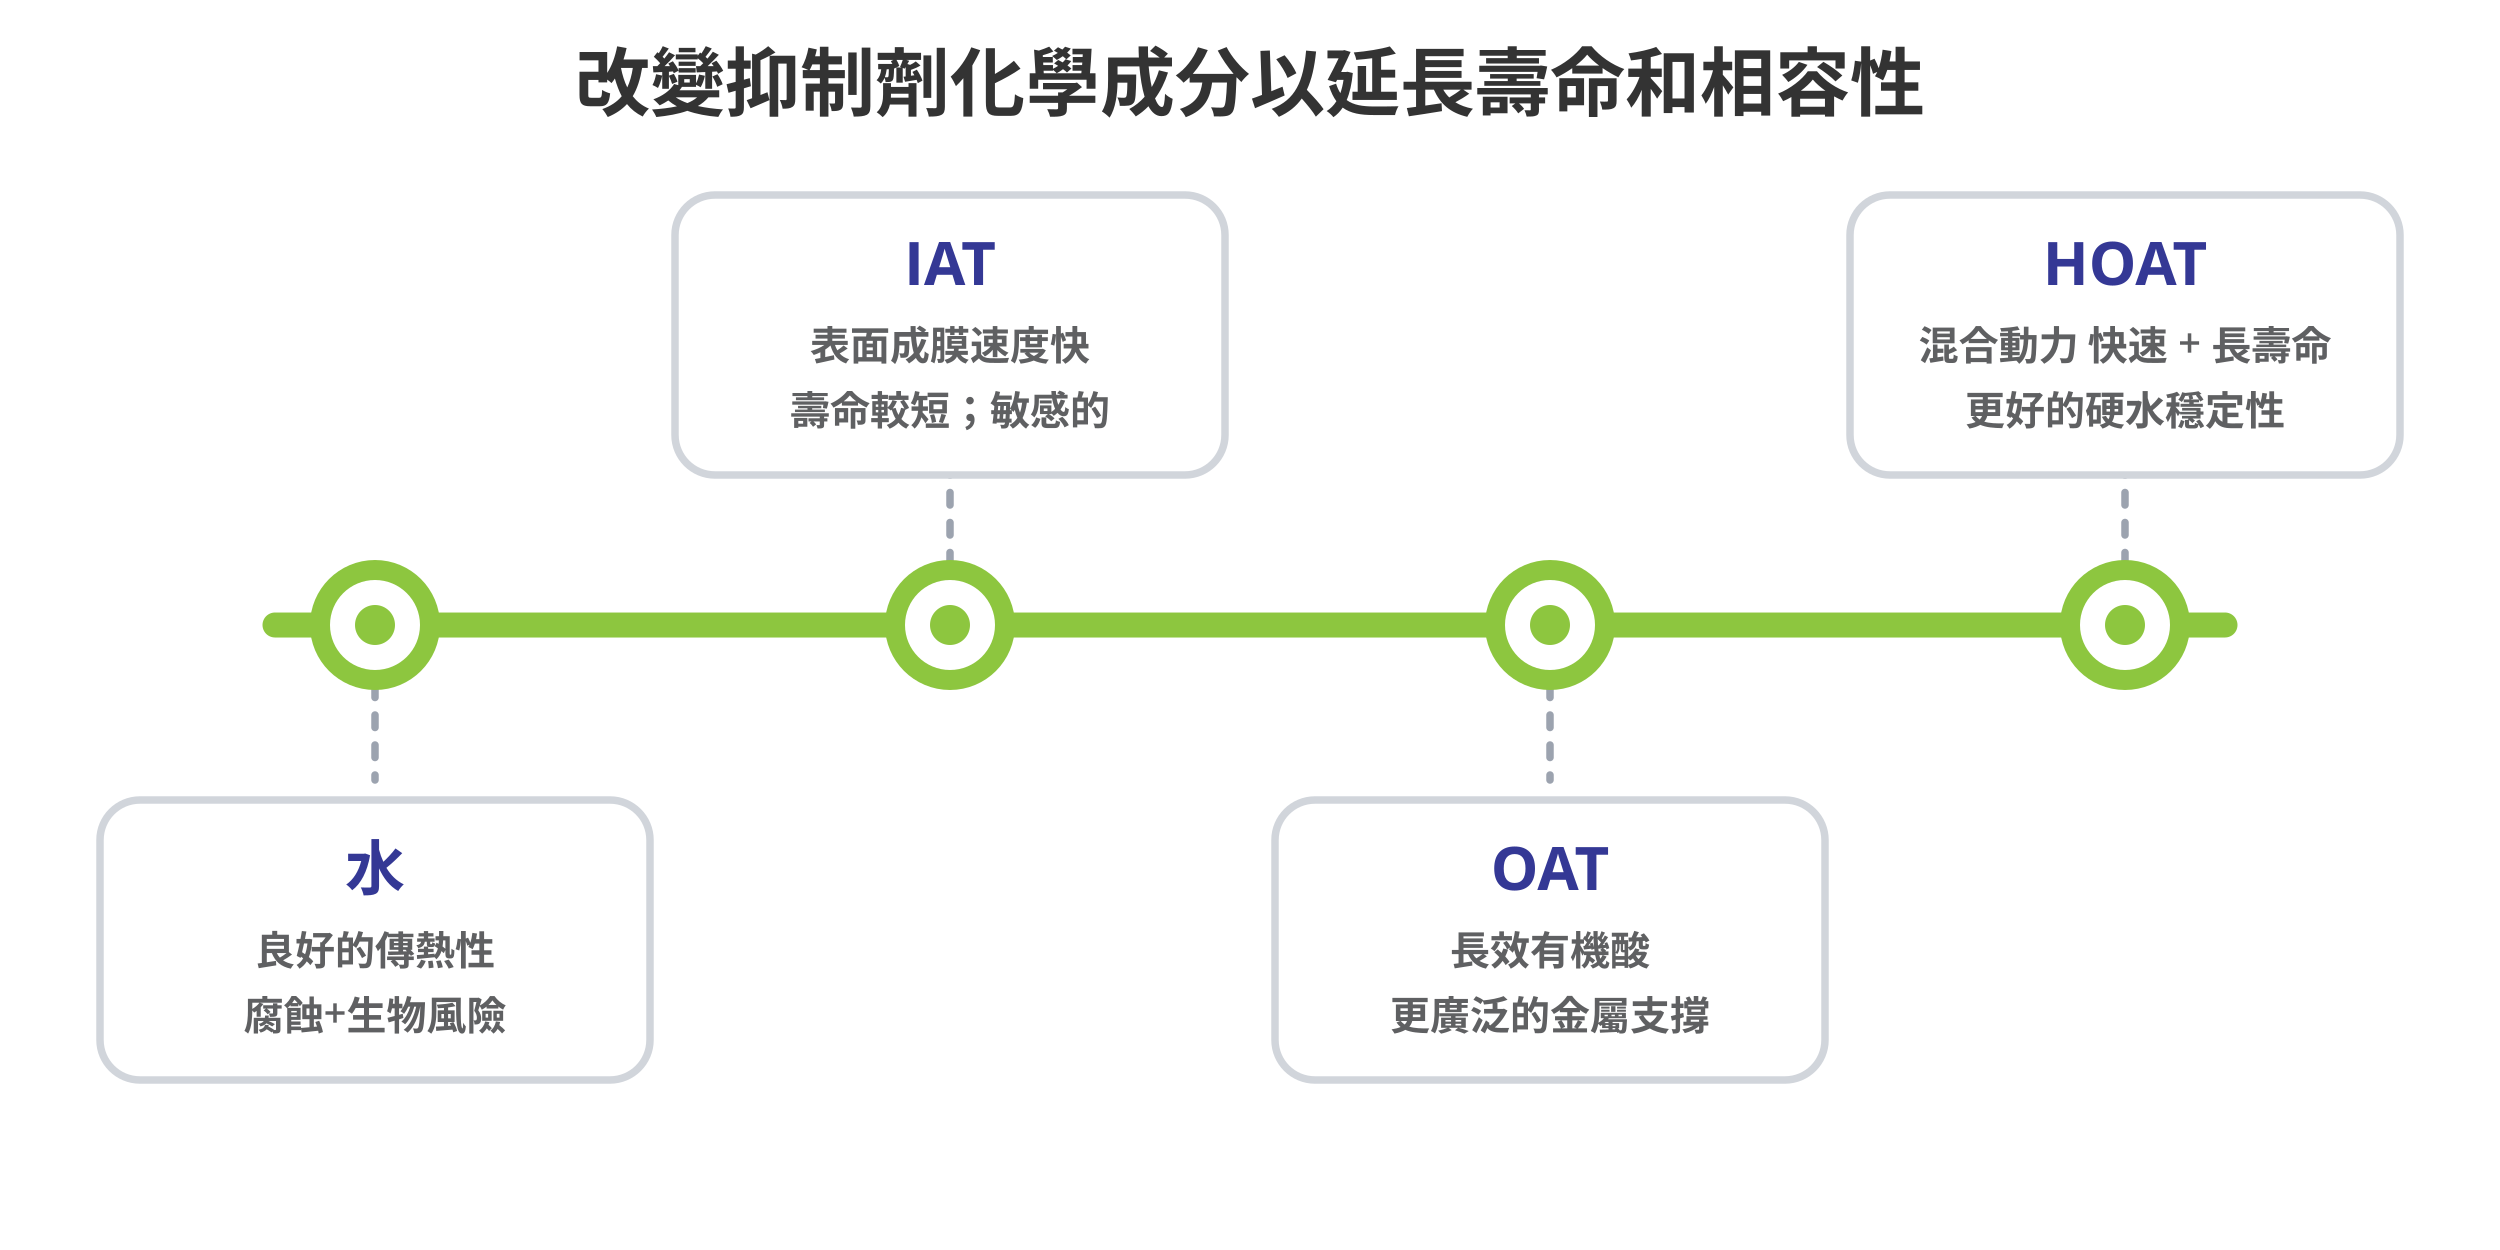
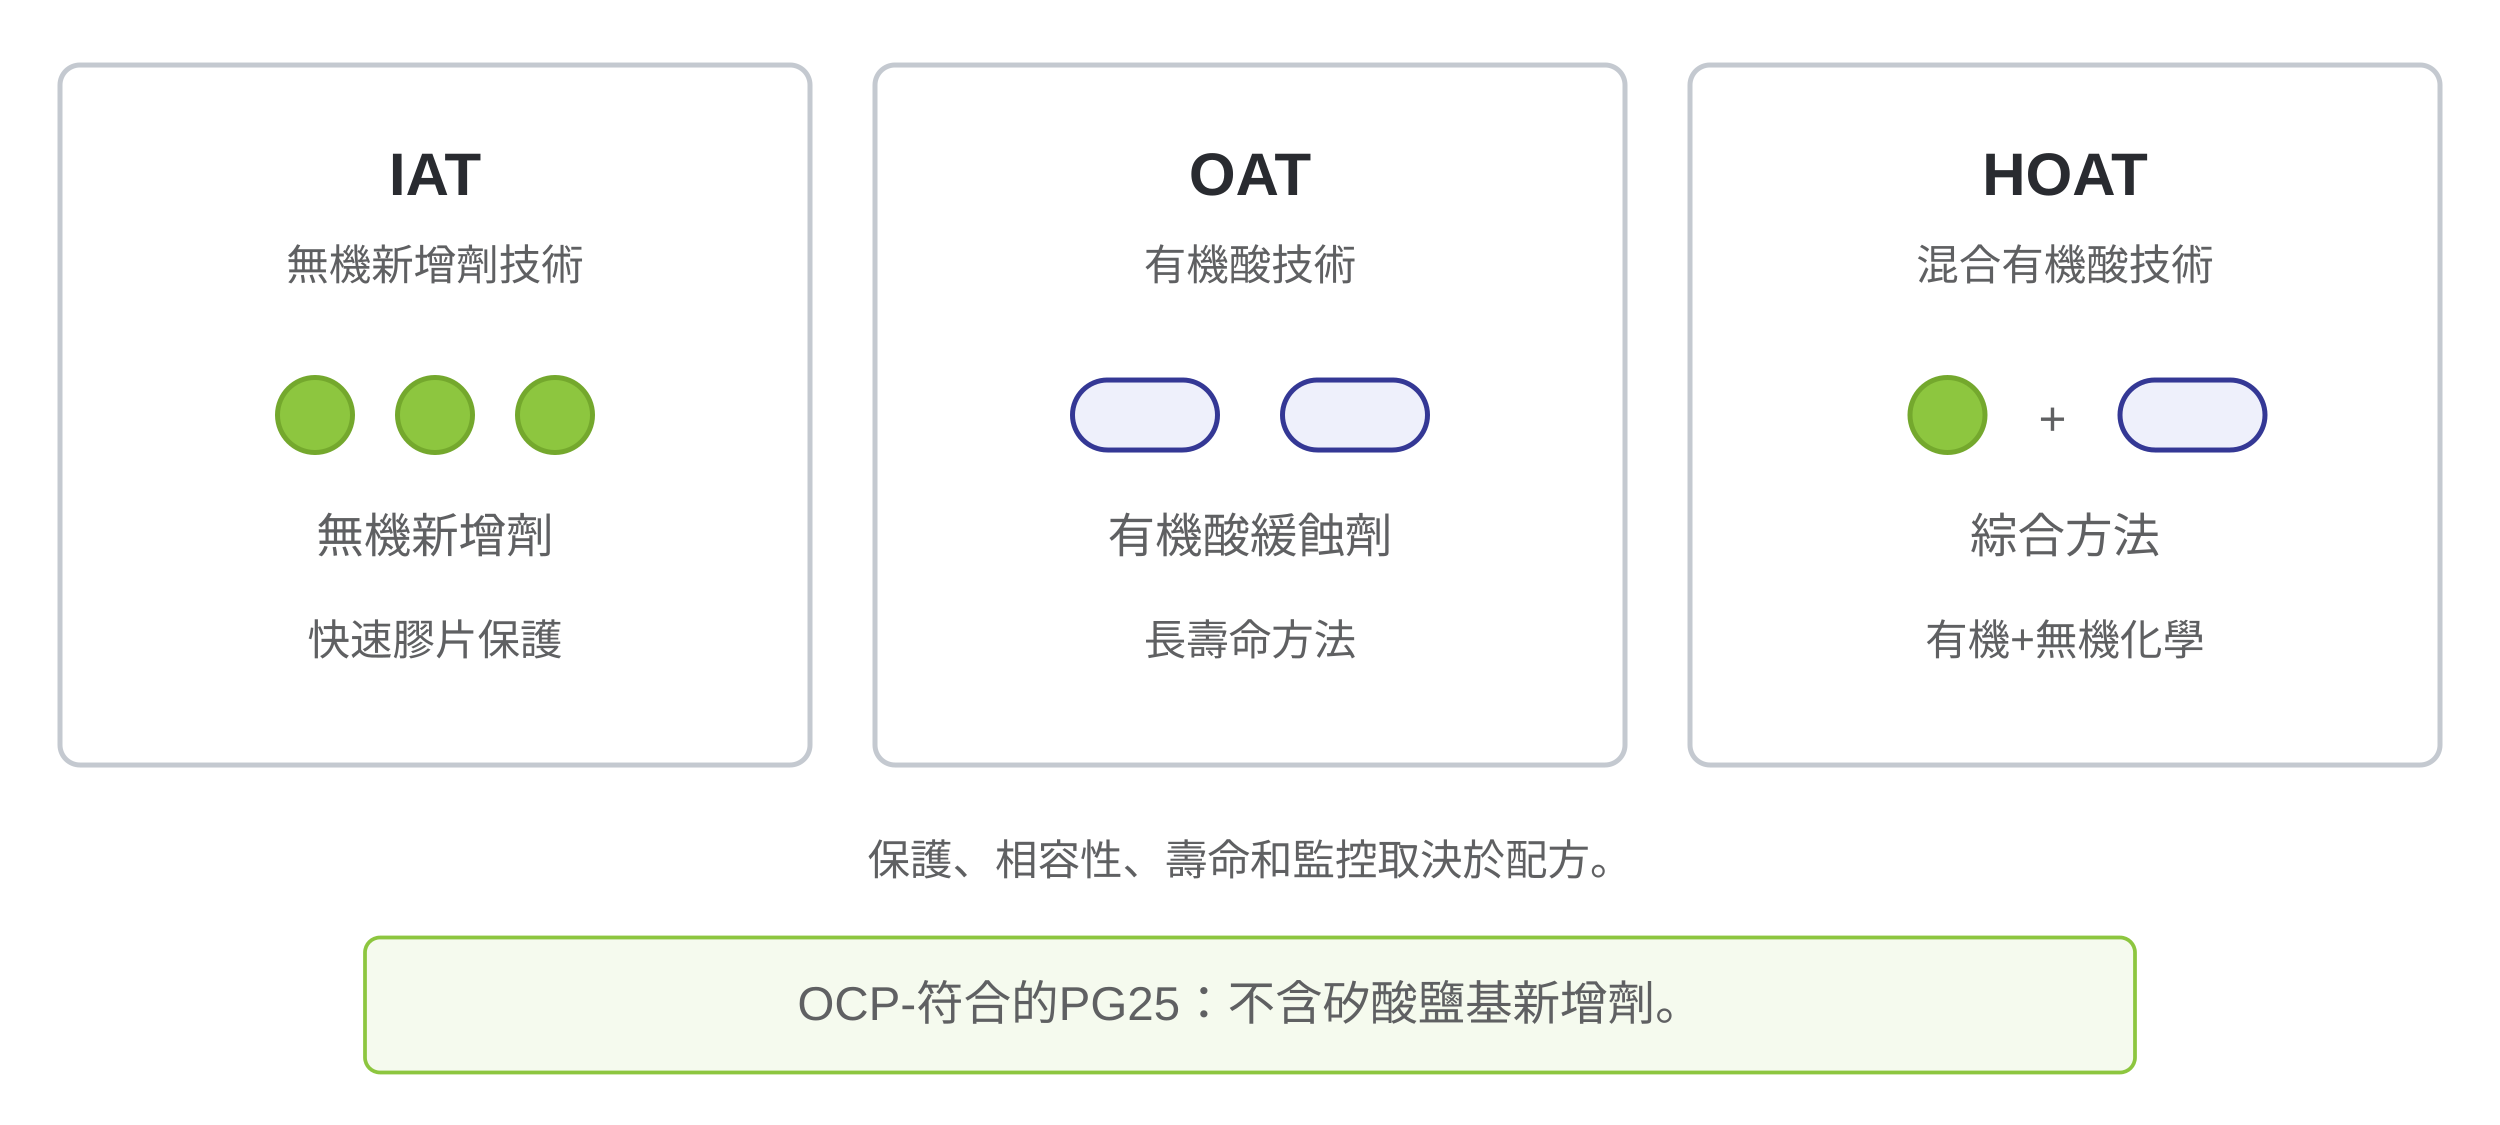
- <svg xmlns="http://www.w3.org/2000/svg" viewBox="0 0 1000 500" role="img" aria-label="冷卻劑抑制劑化學時間表">
-   <style>
-     .title{font:700 30px Open Sans,Arial,sans-serif;fill:#333}
-     .label{font:700 24px Open Sans,Arial,sans-serif;fill:#343895}
-     .body{font:600 16px Open Sans,Arial,sans-serif;fill:#5f6062}
-     .line{stroke:#8dc63f;stroke-width:10;stroke-linecap:round}
-     .connector{stroke:#9ca3af;stroke-width:3;stroke-linecap:round;stroke-dasharray:5 7}
-     .dot{fill:#fff;stroke:#8dc63f;stroke-width:8}
-     .dotCore{fill:#8dc63f}
-     .card{fill:#fff;stroke:#d1d5db;stroke-width:3}
-   </style>
-   <rect width="1000" height="500" fill="#fff" />
-   <text x="500" y="44" text-anchor="middle" class="title">改變抑制劑化學成分以延長壽命和相容性</text>
-   <path d="M110 250 H890" class="line" />
-   <line x1="150" y1="250" x2="150" y2="312" class="connector" />
-   <line x1="380" y1="250" x2="380" y2="190" class="connector" />
-   <line x1="620" y1="250" x2="620" y2="312" class="connector" />
-   <line x1="850" y1="250" x2="850" y2="190" class="connector" />
-   <circle cx="150" cy="250" r="22" class="dot" />
-   <circle cx="150" cy="250" r="8" class="dotCore" />
-   <circle cx="380" cy="250" r="22" class="dot" />
-   <circle cx="380" cy="250" r="8" class="dotCore" />
-   <circle cx="620" cy="250" r="22" class="dot" />
-   <circle cx="620" cy="250" r="8" class="dotCore" />
-   <circle cx="850" cy="250" r="22" class="dot" />
-   <circle cx="850" cy="250" r="8" class="dotCore" />
-   <rect x="40" y="320" width="220" height="112" rx="16" class="card" />
-   <text x="150" y="356" text-anchor="middle" class="label">水</text>
-   <text x="150" y="386" text-anchor="middle" class="body">良好的傳熱性</text>
-   <text x="150" y="412" text-anchor="middle" class="body">腐蝕+生物風險</text>
-   <rect x="270" y="78" width="220" height="112" rx="16" class="card" />
-   <text x="380" y="114" text-anchor="middle" class="label">IAT</text>
-   <text x="380" y="144" text-anchor="middle" class="body">表面成膜速度快</text>
-   <text x="380" y="170" text-anchor="middle" class="body">壽命較短；敏感的</text>
-   <rect x="510" y="320" width="220" height="112" rx="16" class="card" />
-   <text x="620" y="356" text-anchor="middle" class="label">OAT</text>
-   <text x="620" y="386" text-anchor="middle" class="body">長效有機酸</text>
-   <text x="620" y="412" text-anchor="middle" class="body">更廣泛的金屬支撐</text>
-   <rect x="740" y="78" width="220" height="112" rx="16" class="card" />
-   <text x="850" y="114" text-anchor="middle" class="label">HOAT</text>
-   <text x="850" y="144" text-anchor="middle" class="body">混合動力 快速 + 長壽命</text>
-   <text x="850" y="170" text-anchor="middle" class="body">更好的硬水穩定性</text>
+ <svg xmlns="http://www.w3.org/2000/svg" viewBox="0 0 1000 450" role="img" aria-labelledby="title desc">
+   <style>text{font-family:Arial,Helvetica,sans-serif;letter-spacing:0}.h{font-size:24px;font-weight:700;fill:#292b30}.b{font-size:19px;fill:#5f6062}.s{font-size:17px;fill:#5f6062}.box{fill:#fff;stroke:#c4c9d0;stroke-width:2}.flow{fill:none;stroke:#74a82d;stroke-width:4;stroke-linejoin:round}.arrowhead{fill:#74a82d}</style>
+   <rect width="1000" height="450" fill="#fff" />
+   <rect x="24" y="26" width="300" height="280" rx="8" class="box" />
+   <rect x="350" y="26" width="300" height="280" rx="8" class="box" />
+   <rect x="676" y="26" width="300" height="280" rx="8" class="box" />
+   <text x="174" y="78" text-anchor="middle" class="h">IAT</text>
+   <text x="174" y="112" text-anchor="middle" class="s">無機新增劑技術</text>
+   <g fill="#8dc63f" stroke="#74a82d" stroke-width="2">
+     <circle cx="126" cy="166" r="15" />
+     <circle cx="174" cy="166" r="15" />
+     <circle cx="222" cy="166" r="15" />
+   </g>
+   <text x="174" y="221" text-anchor="middle" class="b">無機新增劑</text>
+   <text x="174" y="262" text-anchor="middle" class="s">快速膠片保護</text>
+   <text x="500" y="78" text-anchor="middle" class="h">OAT</text>
+   <text x="500" y="112" text-anchor="middle" class="s">有機酸技術</text>
+   <g fill="#eef0fb" stroke="#343895" stroke-width="2">
+     <rect x="429" y="152" width="58" height="28" rx="14" />
+     <rect x="513" y="152" width="58" height="28" rx="14" />
+   </g>
+   <text x="500" y="221" text-anchor="middle" class="b">有機酸緩蝕劑</text>
+   <text x="500" y="262" text-anchor="middle" class="s">長壽命方法</text>
+   <text x="826" y="78" text-anchor="middle" class="h">HOAT</text>
+   <text x="826" y="112" text-anchor="middle" class="s">混合有機酸技術</text>
+   <circle cx="779" cy="166" r="15" fill="#8dc63f" stroke="#74a82d" stroke-width="2" />
+   <text x="821" y="174" text-anchor="middle" class="b">+</text>
+   <rect x="848" y="152" width="58" height="28" rx="14" fill="#eef0fb" stroke="#343895" stroke-width="2" />
+   <text x="826" y="221" text-anchor="middle" class="b">綜合方法</text>
+   <text x="826" y="262" text-anchor="middle" class="s">有機+無機化學</text>
+   <text x="500" y="350" text-anchor="middle" class="s">保護、相容性、壽命和監控取決於配方。</text>
+   <rect x="146" y="375" width="708" height="54" rx="6" fill="#f5faee" stroke="#8dc63f" stroke-width="1.5" />
+   <text x="500" y="408" text-anchor="middle" class="b">OCP-符合的PG25：不含矽酸鹽基新增劑。</text>
</svg>
